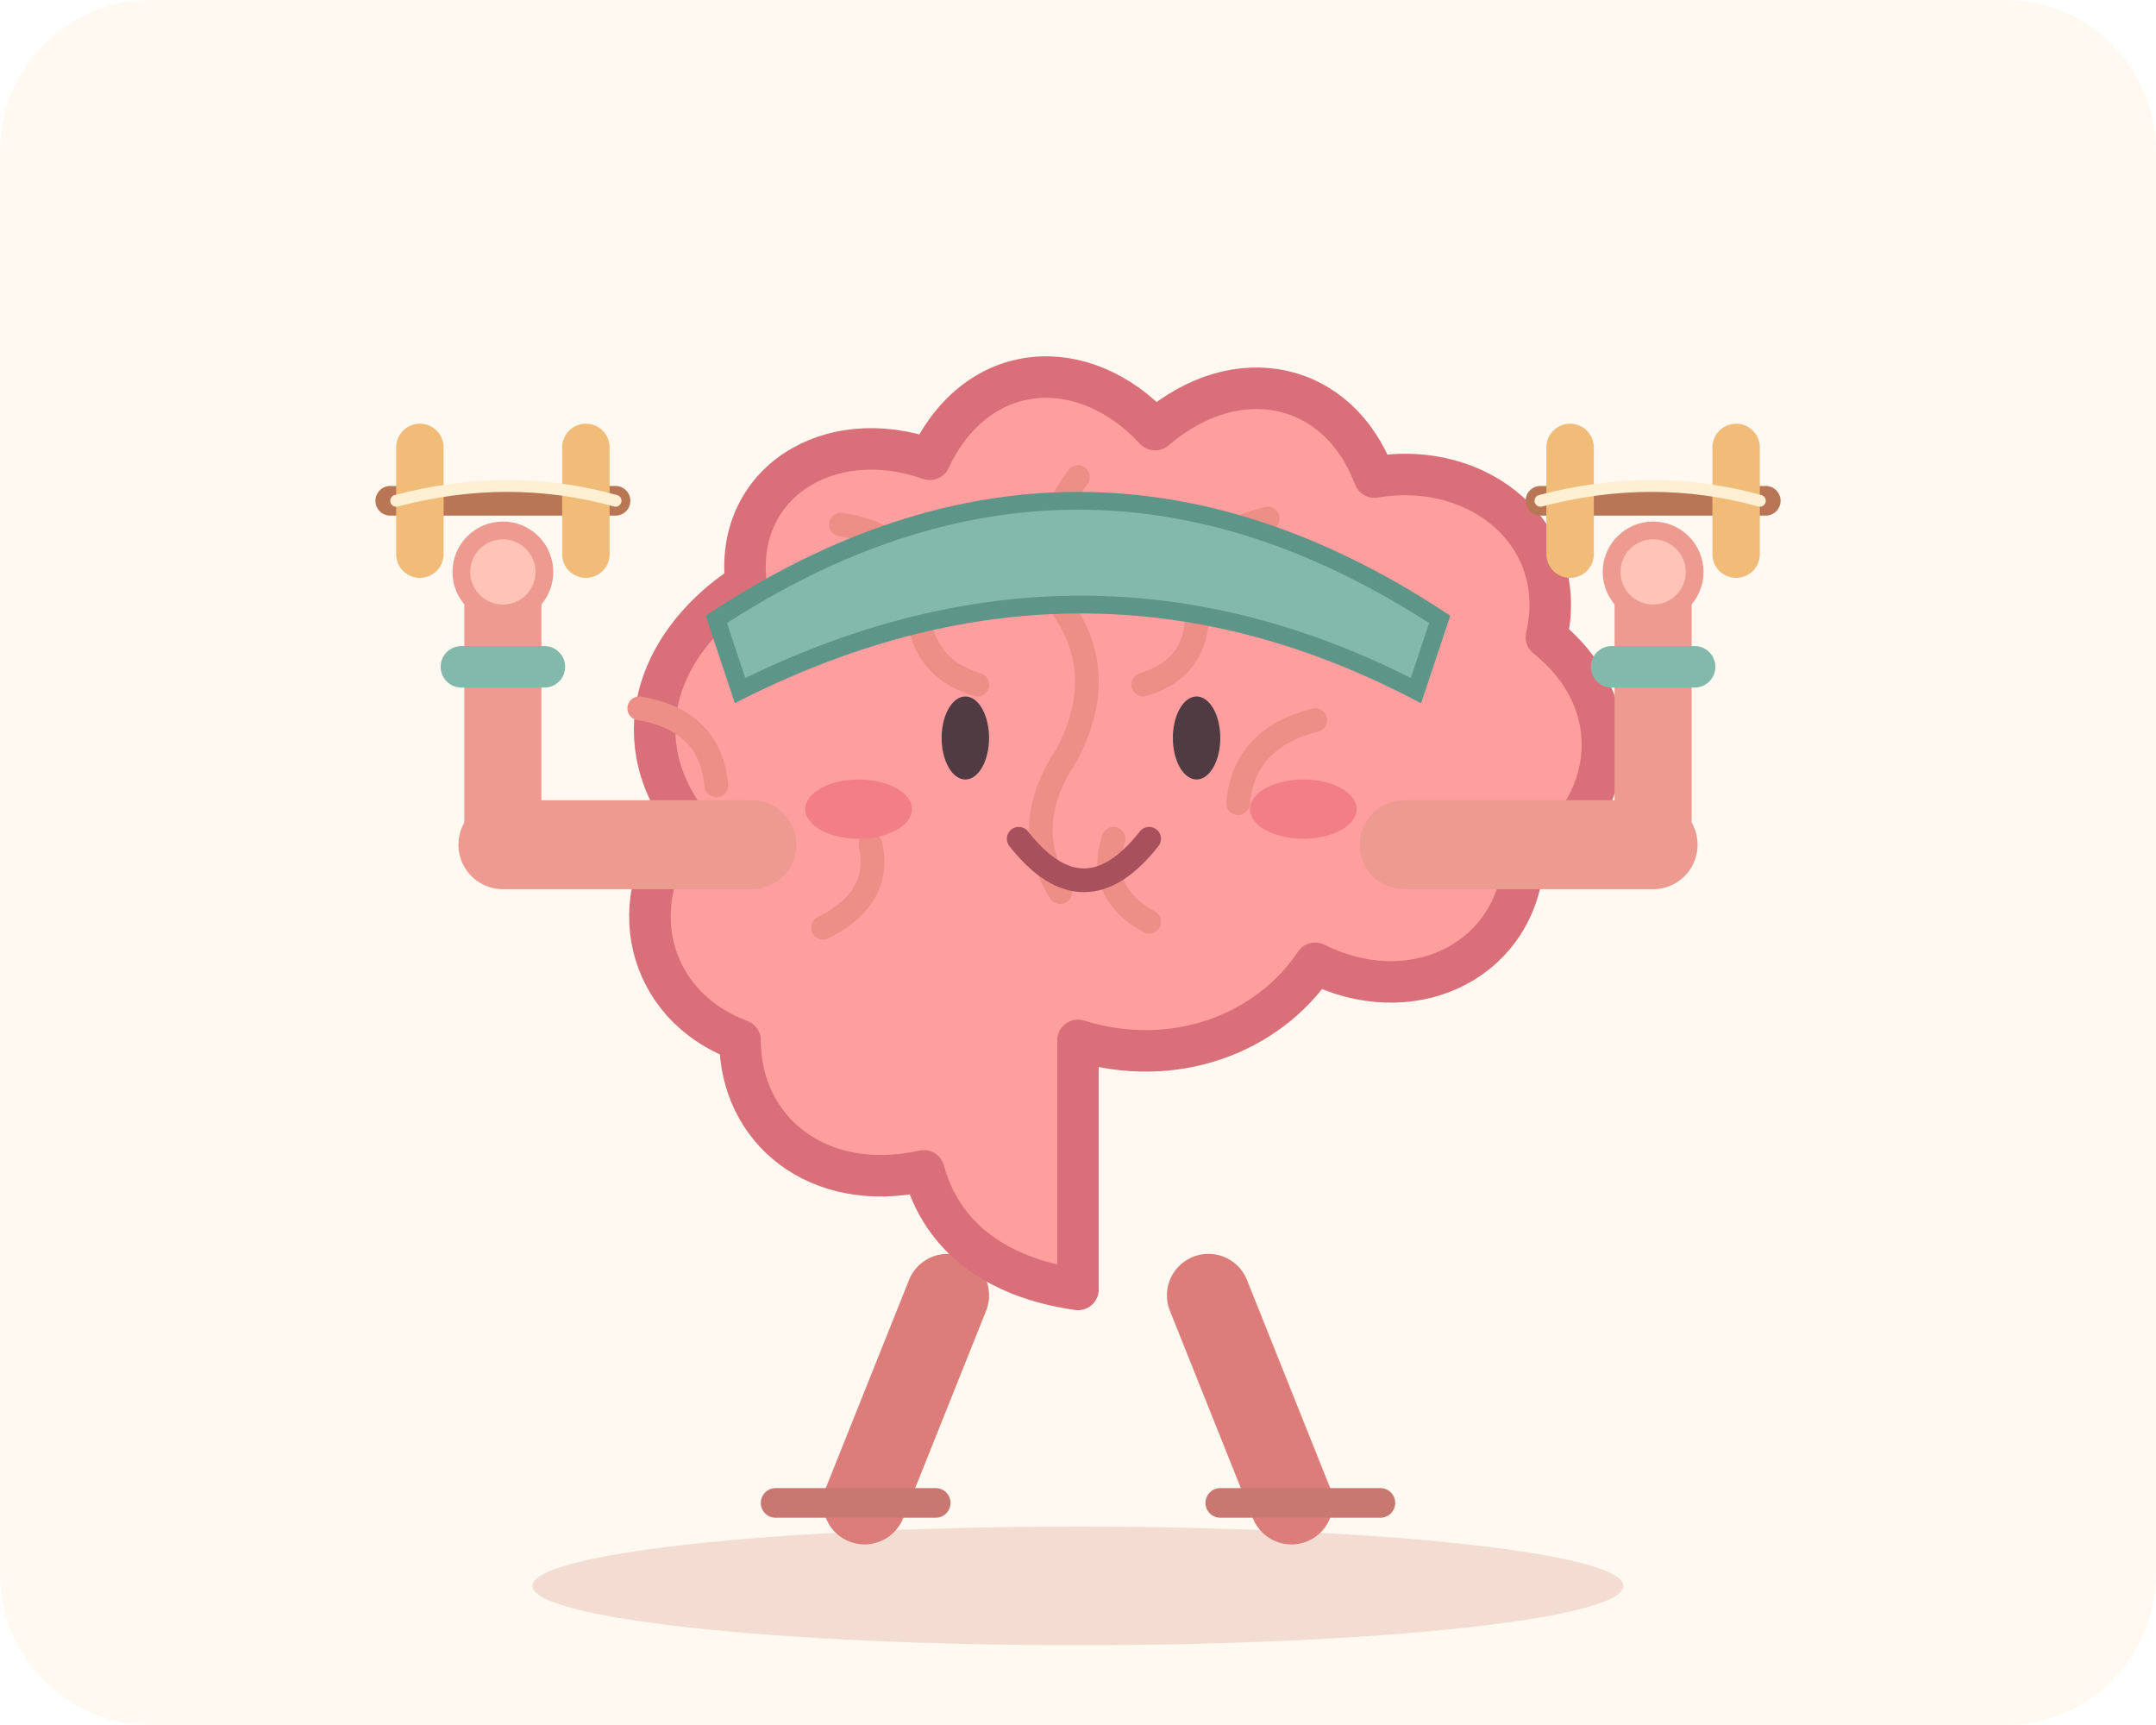
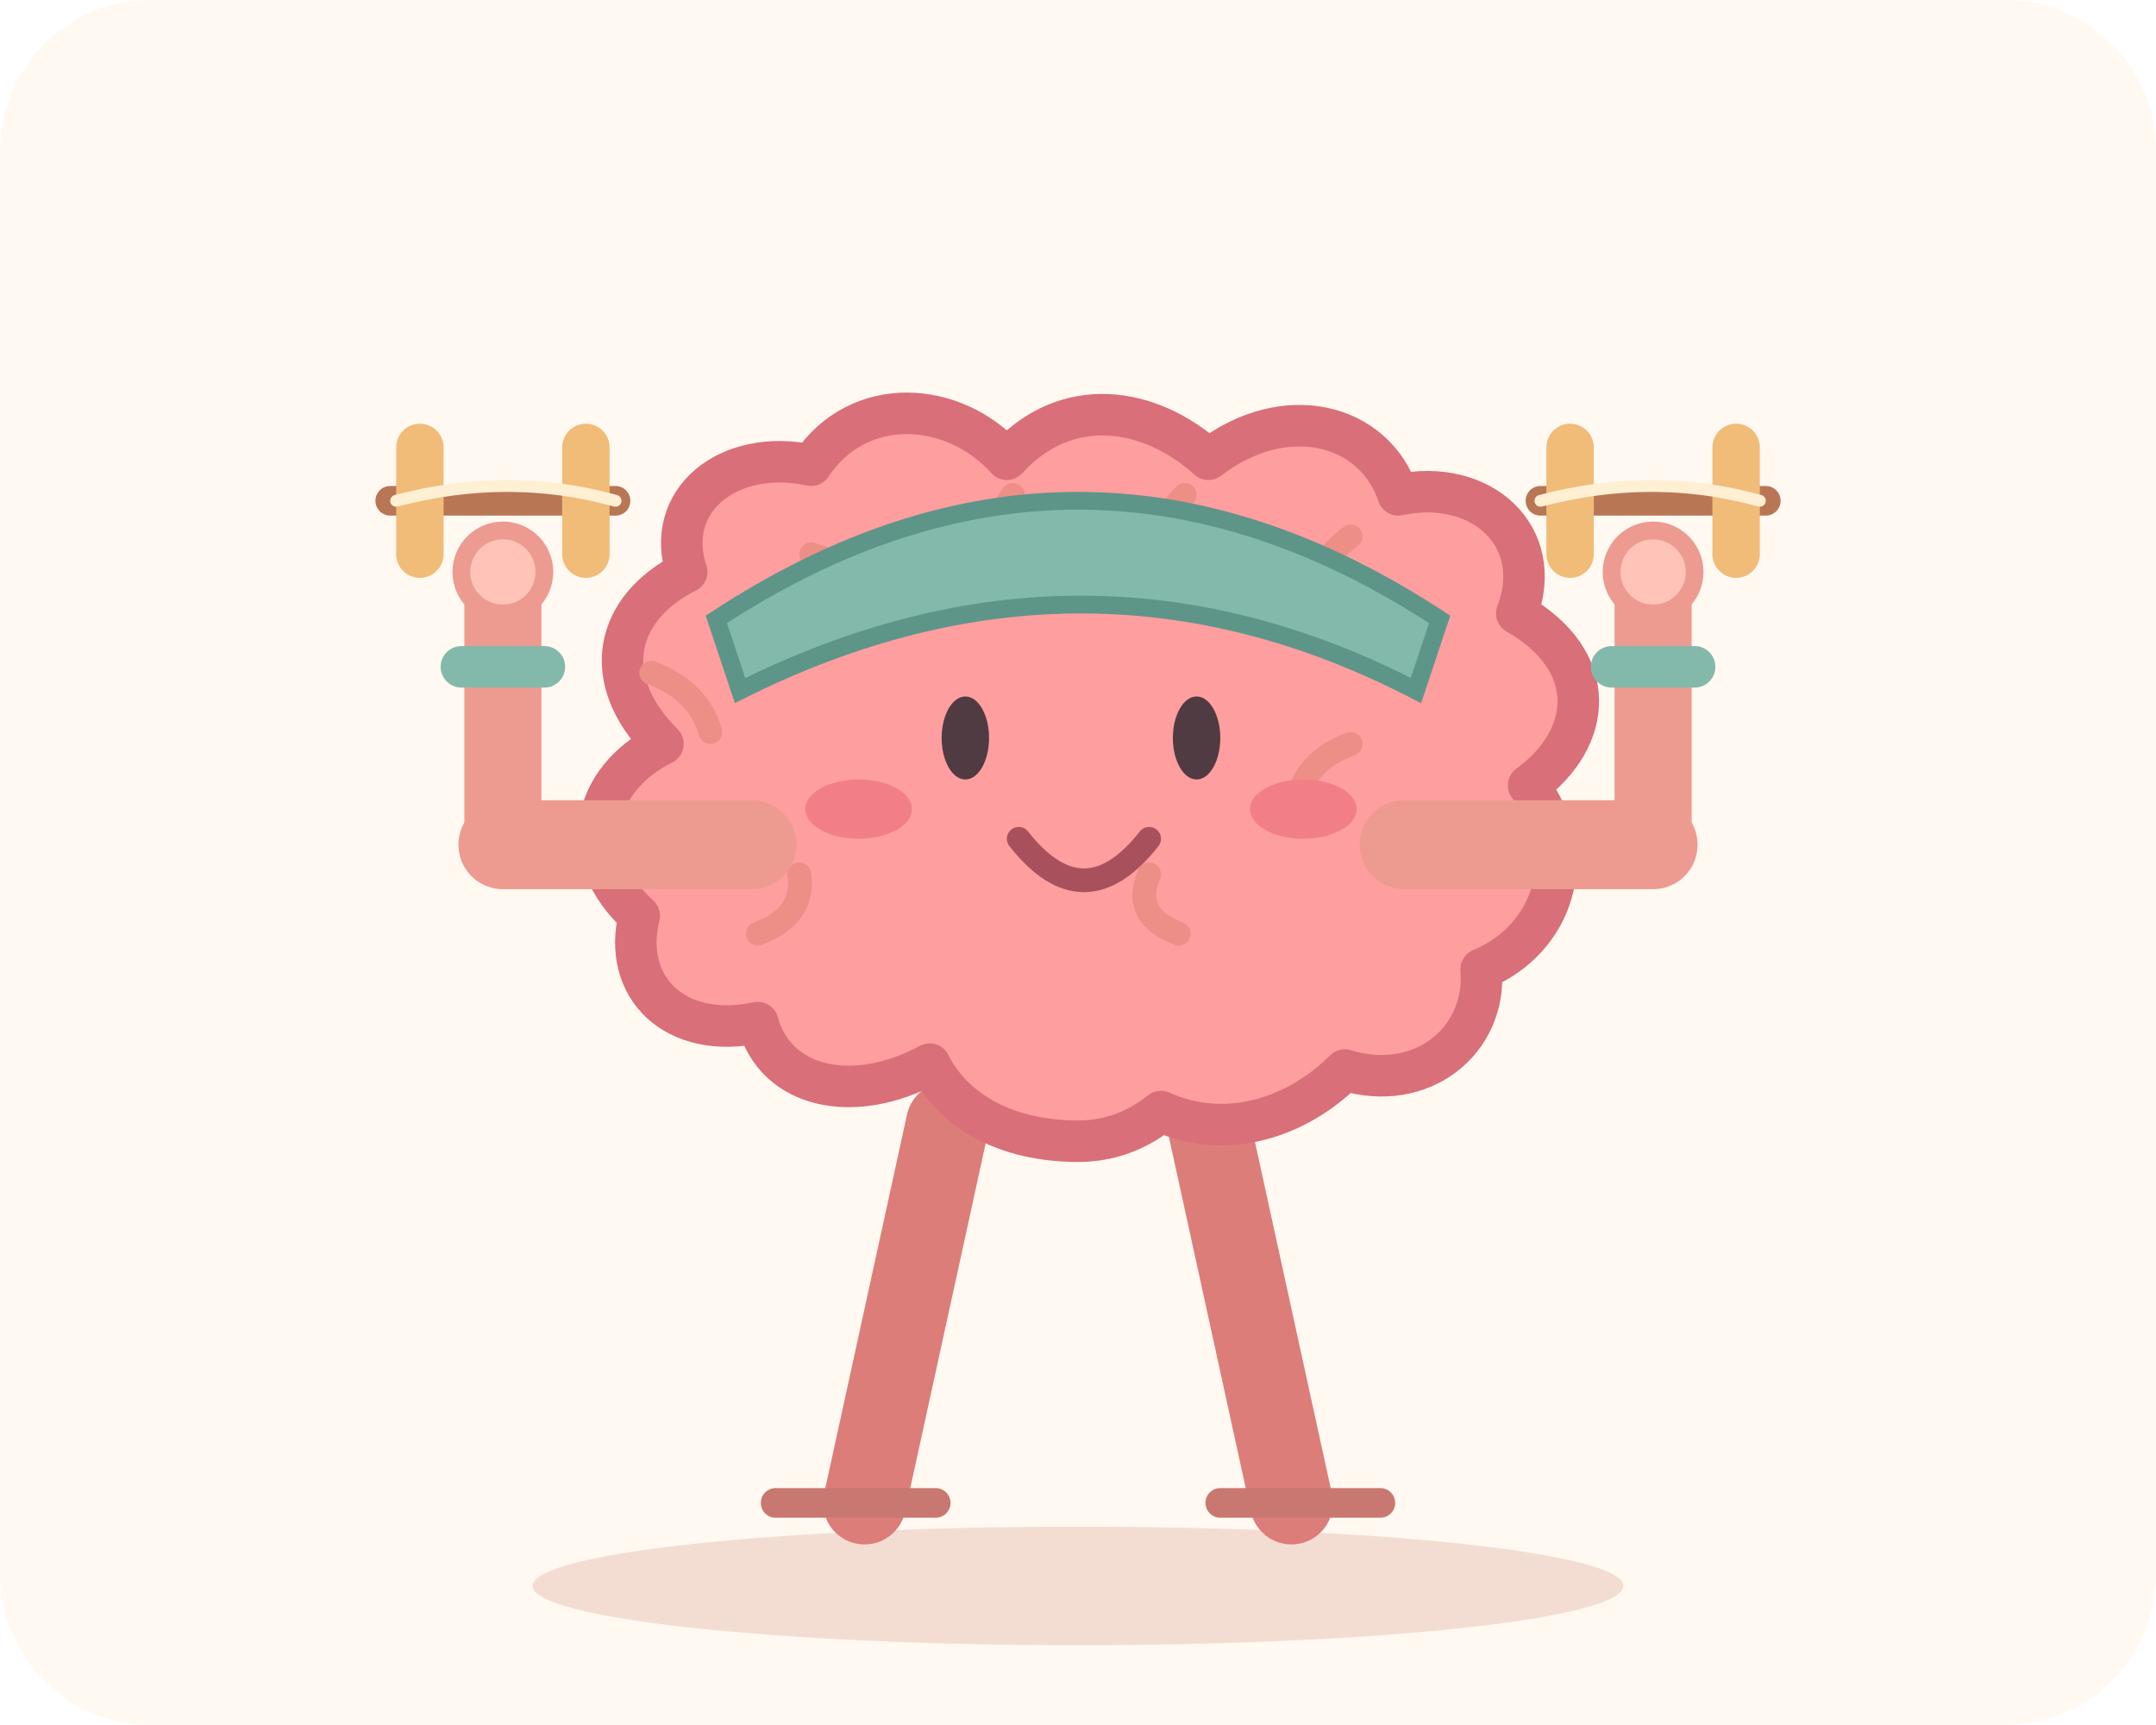
<svg xmlns="http://www.w3.org/2000/svg" viewBox="0 0 400 320" role="img" aria-labelledby="title desc">
  <style>
    .upperL,.upperR,.foreL,.foreR{transform-box:view-box}
    .upperL{transform-origin:145px 157px;animation:raiseL 1.7s ease-in-out infinite}.upperR{transform-origin:255px 157px;animation:raiseR 1.7s ease-in-out infinite}
    .foreL{transform-origin:103px 157px;animation:foreL 1.7s ease-in-out infinite}.foreR{transform-origin:297px 157px;animation:foreR 1.7s ease-in-out infinite}
    .body{transform-box:fill-box;transform-origin:center;animation:bob 1.7s ease-in-out infinite}
    @keyframes raiseL{0%,100%{transform:rotate(0)}48%,66%{transform:rotate(90deg)}}@keyframes raiseR{0%,100%{transform:rotate(0)}48%,66%{transform:rotate(-90deg)}}
    @keyframes foreL{0%,100%{transform:rotate(0)}48%,66%{transform:rotate(-90deg)}}@keyframes foreR{0%,100%{transform:rotate(0)}48%,66%{transform:rotate(90deg)}}
    @keyframes bob{50%{transform:translateY(-2px) rotate(.5deg)}}
    @media(prefers-reduced-motion:reduce){.upperL,.upperR,.foreL,.foreR,.body{animation:none}}
  </style>
  <rect width="400" height="320" rx="28" fill="#fff9f1" />
  <g transform="translate(200 160) scale(1.1) translate(-200 -160)">
    <ellipse cx="200" cy="282" rx="92" ry="10" fill="#f3ddd2" />
    <g class="body">
-       <path d="M178 233l-14 35m58-35 14 35" fill="none" stroke="#dc7d7a" stroke-width="14" stroke-linecap="round" />
+       <path d="M178 204l-14 64m58-64 14 64" fill="none" stroke="#dc7d7a" stroke-width="14" stroke-linecap="round" />
      <path d="M149 268h27m48 0h27" stroke="#c97871" stroke-width="5" stroke-linecap="round" />
-       <path d="M200 232c-14-2-23-9-26-20-18 4-31-7-31-22-16-6-20-24-9-37-11-15-4-31 10-40-2-17 14-27 31-21 8-17 26-18 38-5 14-12 31-8 37 8 18-3 33 10 29 27 15 12 11 31-4 39-2 16-19 24-35 16-8 12-24 18-40 13z" fill="#ff9e9f" stroke="#d96f79" stroke-width="7" stroke-linejoin="round" />
-       <path d="M200 95q-9 12-2 23t0 24q-8 12-1 23m-37-62q13 2 13 13t10 14m49-28q-13 3-12 14t-9 14m-85 4q12 2 13 13m101-11q-12 3-13 14m-70 21q10-5 8-14m47 13q-9-5-6-14" fill="none" stroke="#ed8e87" stroke-width="4" stroke-linecap="round" stroke-linejoin="round" />
+       <path d="M200 207C188 207 179 202 175 194 162 201 149 198 146 187 132 190 123 181 126 169 115 159 118 146 130 140 119 129 122 117 134 111 130 99 141 90 155 93 163 81 179 82 188 92 198 81 212 83 222 92 235 82 250 86 254 98 268 95 279 105 274 118 288 126 287 139 276 147 285 159 280 173 268 178 269 190 258 199 245 195 237 203 225 207 214 202 209 206 204 207 200 207Z" fill="#ff9e9f" stroke="#d96f79" stroke-width="7" stroke-linejoin="round" />
+       <path d="M155 108q10 3 13 12m21-22q-5 7-1 14m30-14q-7 7-1 14m29-7q-8 6-5 13m-113 10q8 3 10 10m108 2q-8 3-9 10m-91 22q8-3 7-10m64 10q-8-3-5-10" fill="none" stroke="#ed8e87" stroke-width="4" stroke-linecap="round" stroke-linejoin="round" />
      <ellipse cx="181" cy="139" rx="4" ry="7" fill="#513b43" />
      <ellipse cx="220" cy="139" rx="4" ry="7" fill="#513b43" />
      <ellipse cx="163" cy="151" rx="9" ry="5" fill="#f27f88" />
      <ellipse cx="238" cy="151" rx="9" ry="5" fill="#f27f88" />
      <path d="M190 156q11 14 22 0" fill="none" stroke="#a8515c" stroke-width="4" stroke-linecap="round" />
      <path d="M139 119q61-40 122 0l-4 12q-56-29-114 0z" fill="#83b9aa" stroke="#5d9589" stroke-width="3" />
    </g>
    <g class="upperL" fill="none" stroke="#ed9b91" stroke-width="15" stroke-linecap="round">
      <path d="M145 157h-42" />
      <g class="foreL" stroke-width="13">
        <path d="M103 157v-43" />
        <path d="M96 127h14" stroke="#83b9aa" stroke-width="7" />
        <circle cx="103" cy="111" r="7" fill="#ffc4b7" stroke-width="3" />
        <path d="M84 99h38" stroke="#b97655" stroke-width="5" />
        <path d="M89 90v18m28-18v18" stroke="#f1bc78" stroke-width="8" />
        <path d="M85 99q19-5 37 0" stroke="#fff0d4" stroke-width="2" />
      </g>
    </g>
    <g class="upperR" fill="none" stroke="#ed9b91" stroke-width="15" stroke-linecap="round">
      <path d="M255 157h42" />
      <g class="foreR" stroke-width="13">
        <path d="M297 157v-43" />
        <path d="M290 127h14" stroke="#83b9aa" stroke-width="7" />
        <circle cx="297" cy="111" r="7" fill="#ffc4b7" stroke-width="3" />
        <path d="M278 99h38" stroke="#b97655" stroke-width="5" />
        <path d="M283 90v18m28-18v18" stroke="#f1bc78" stroke-width="8" />
        <path d="M278 99q19-5 37 0" stroke="#fff0d4" stroke-width="2" />
      </g>
    </g>
  </g>
</svg>
